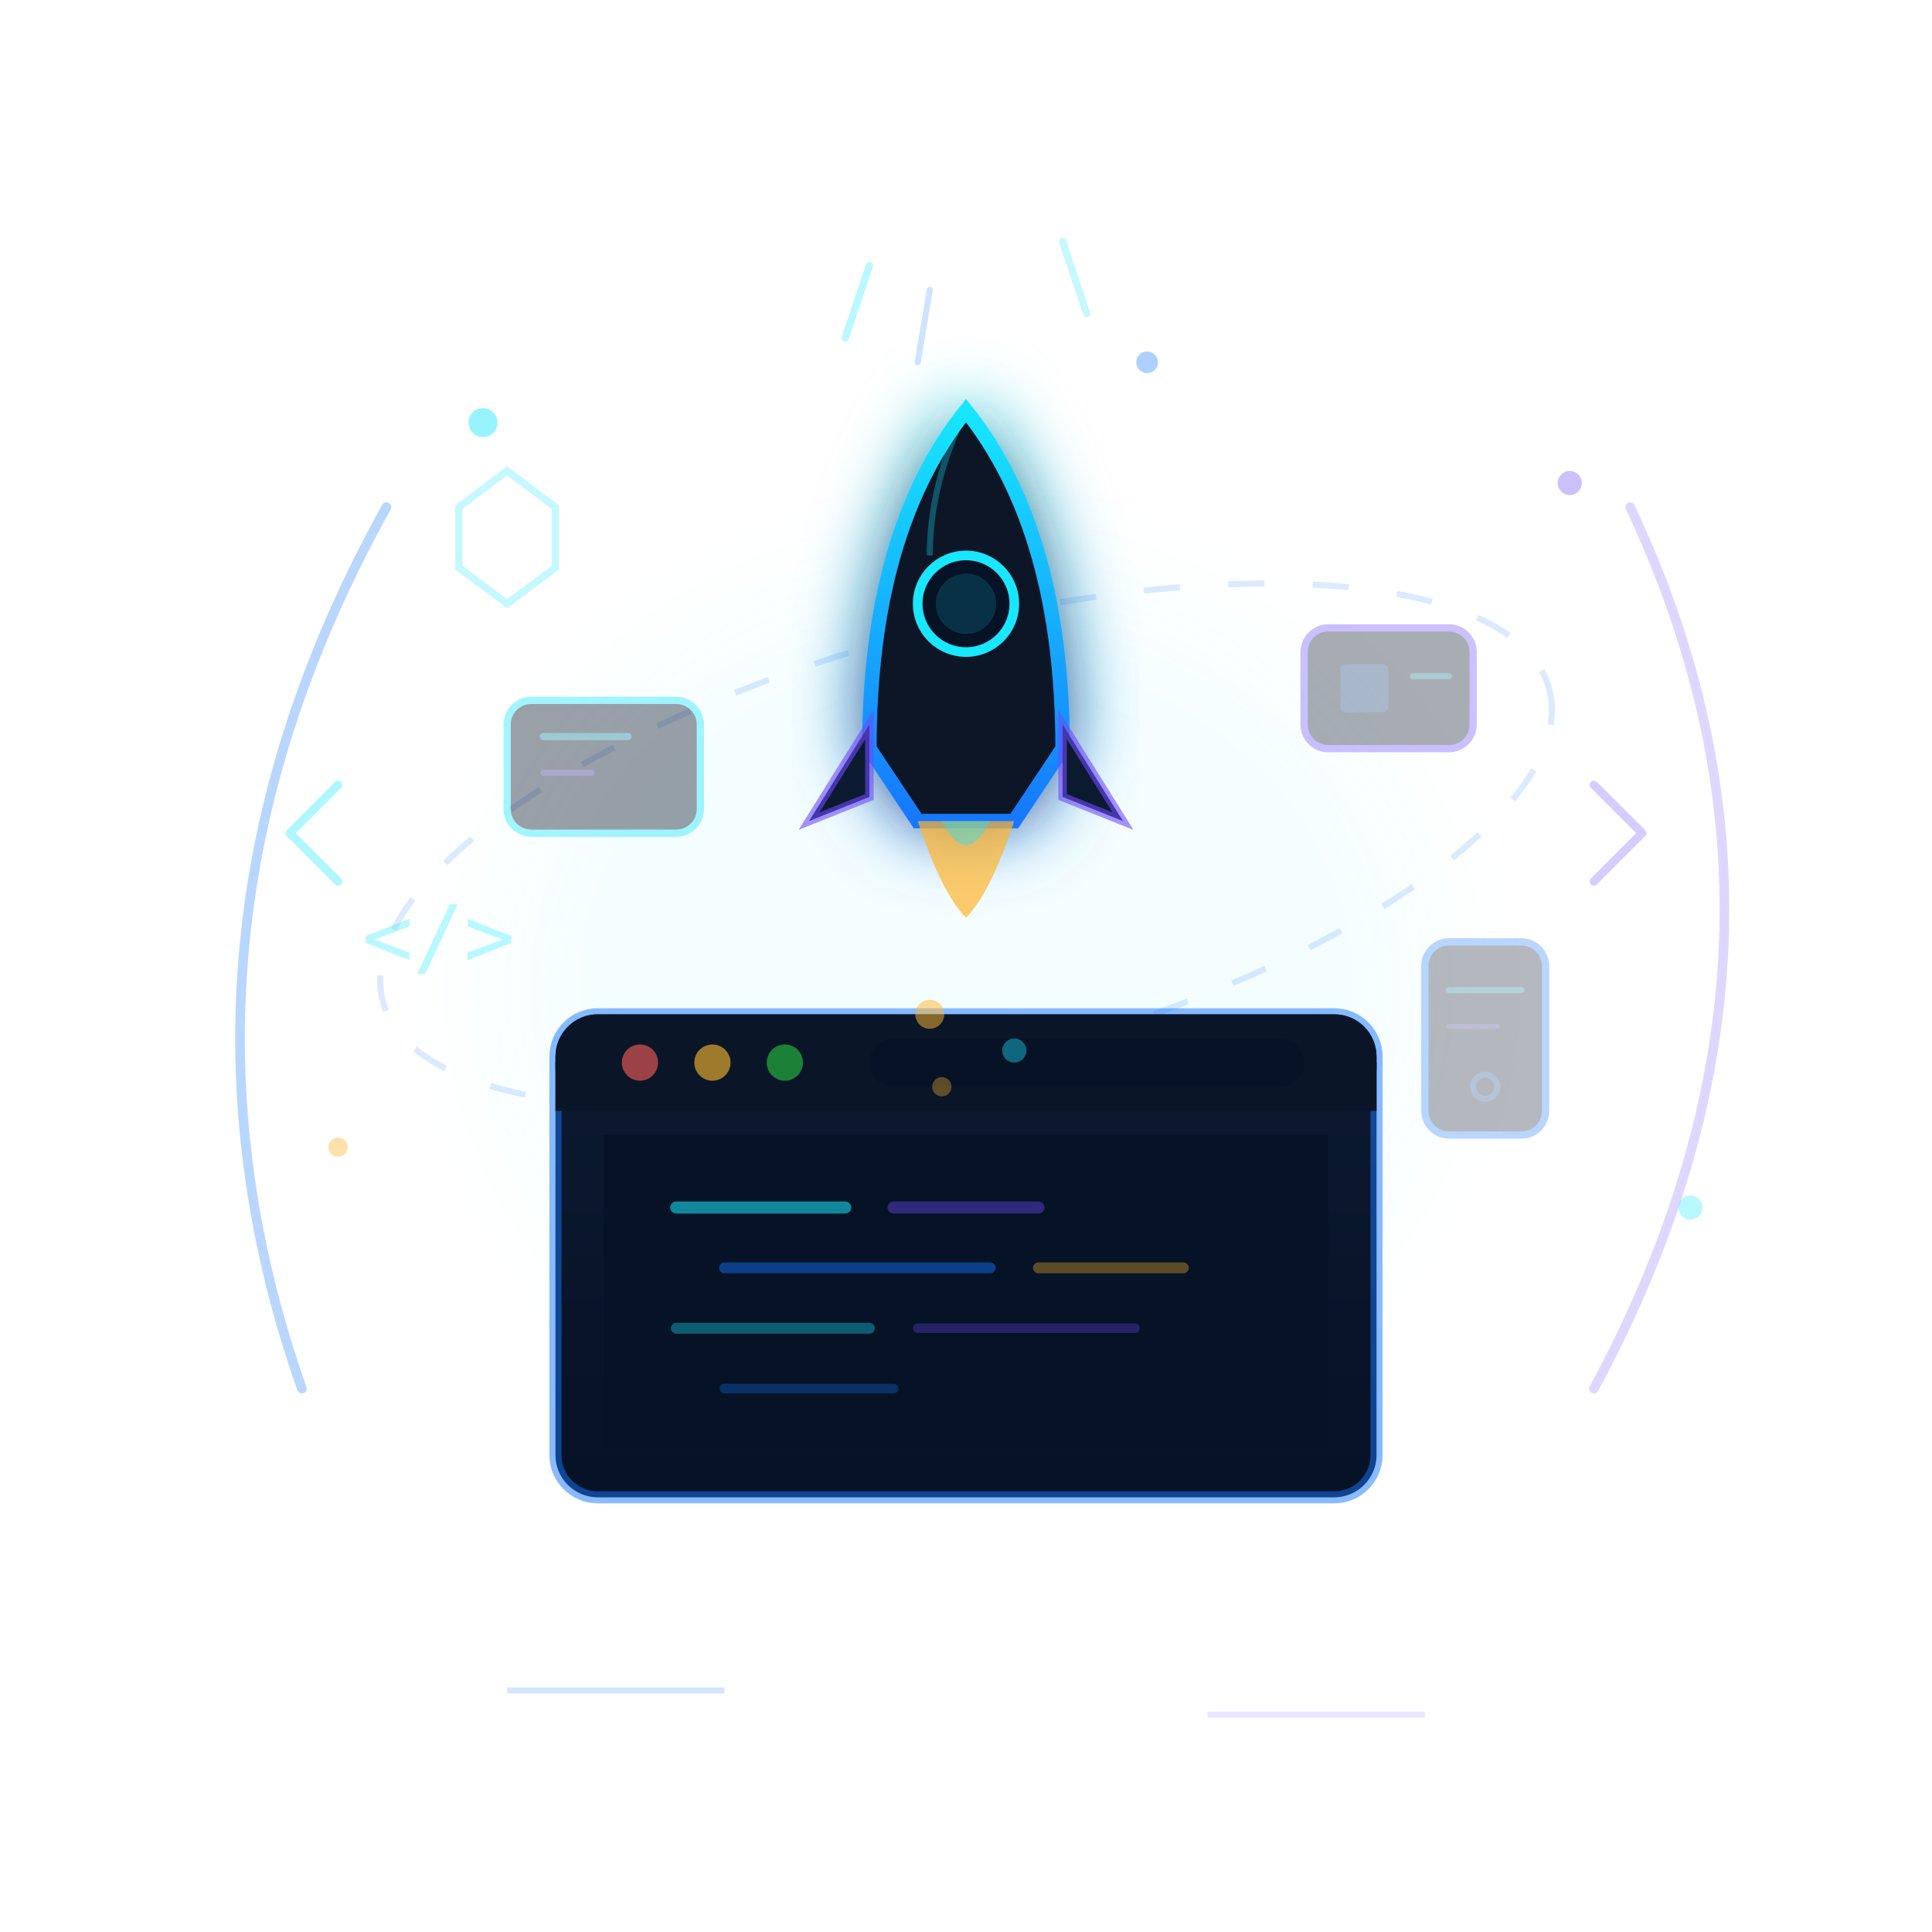
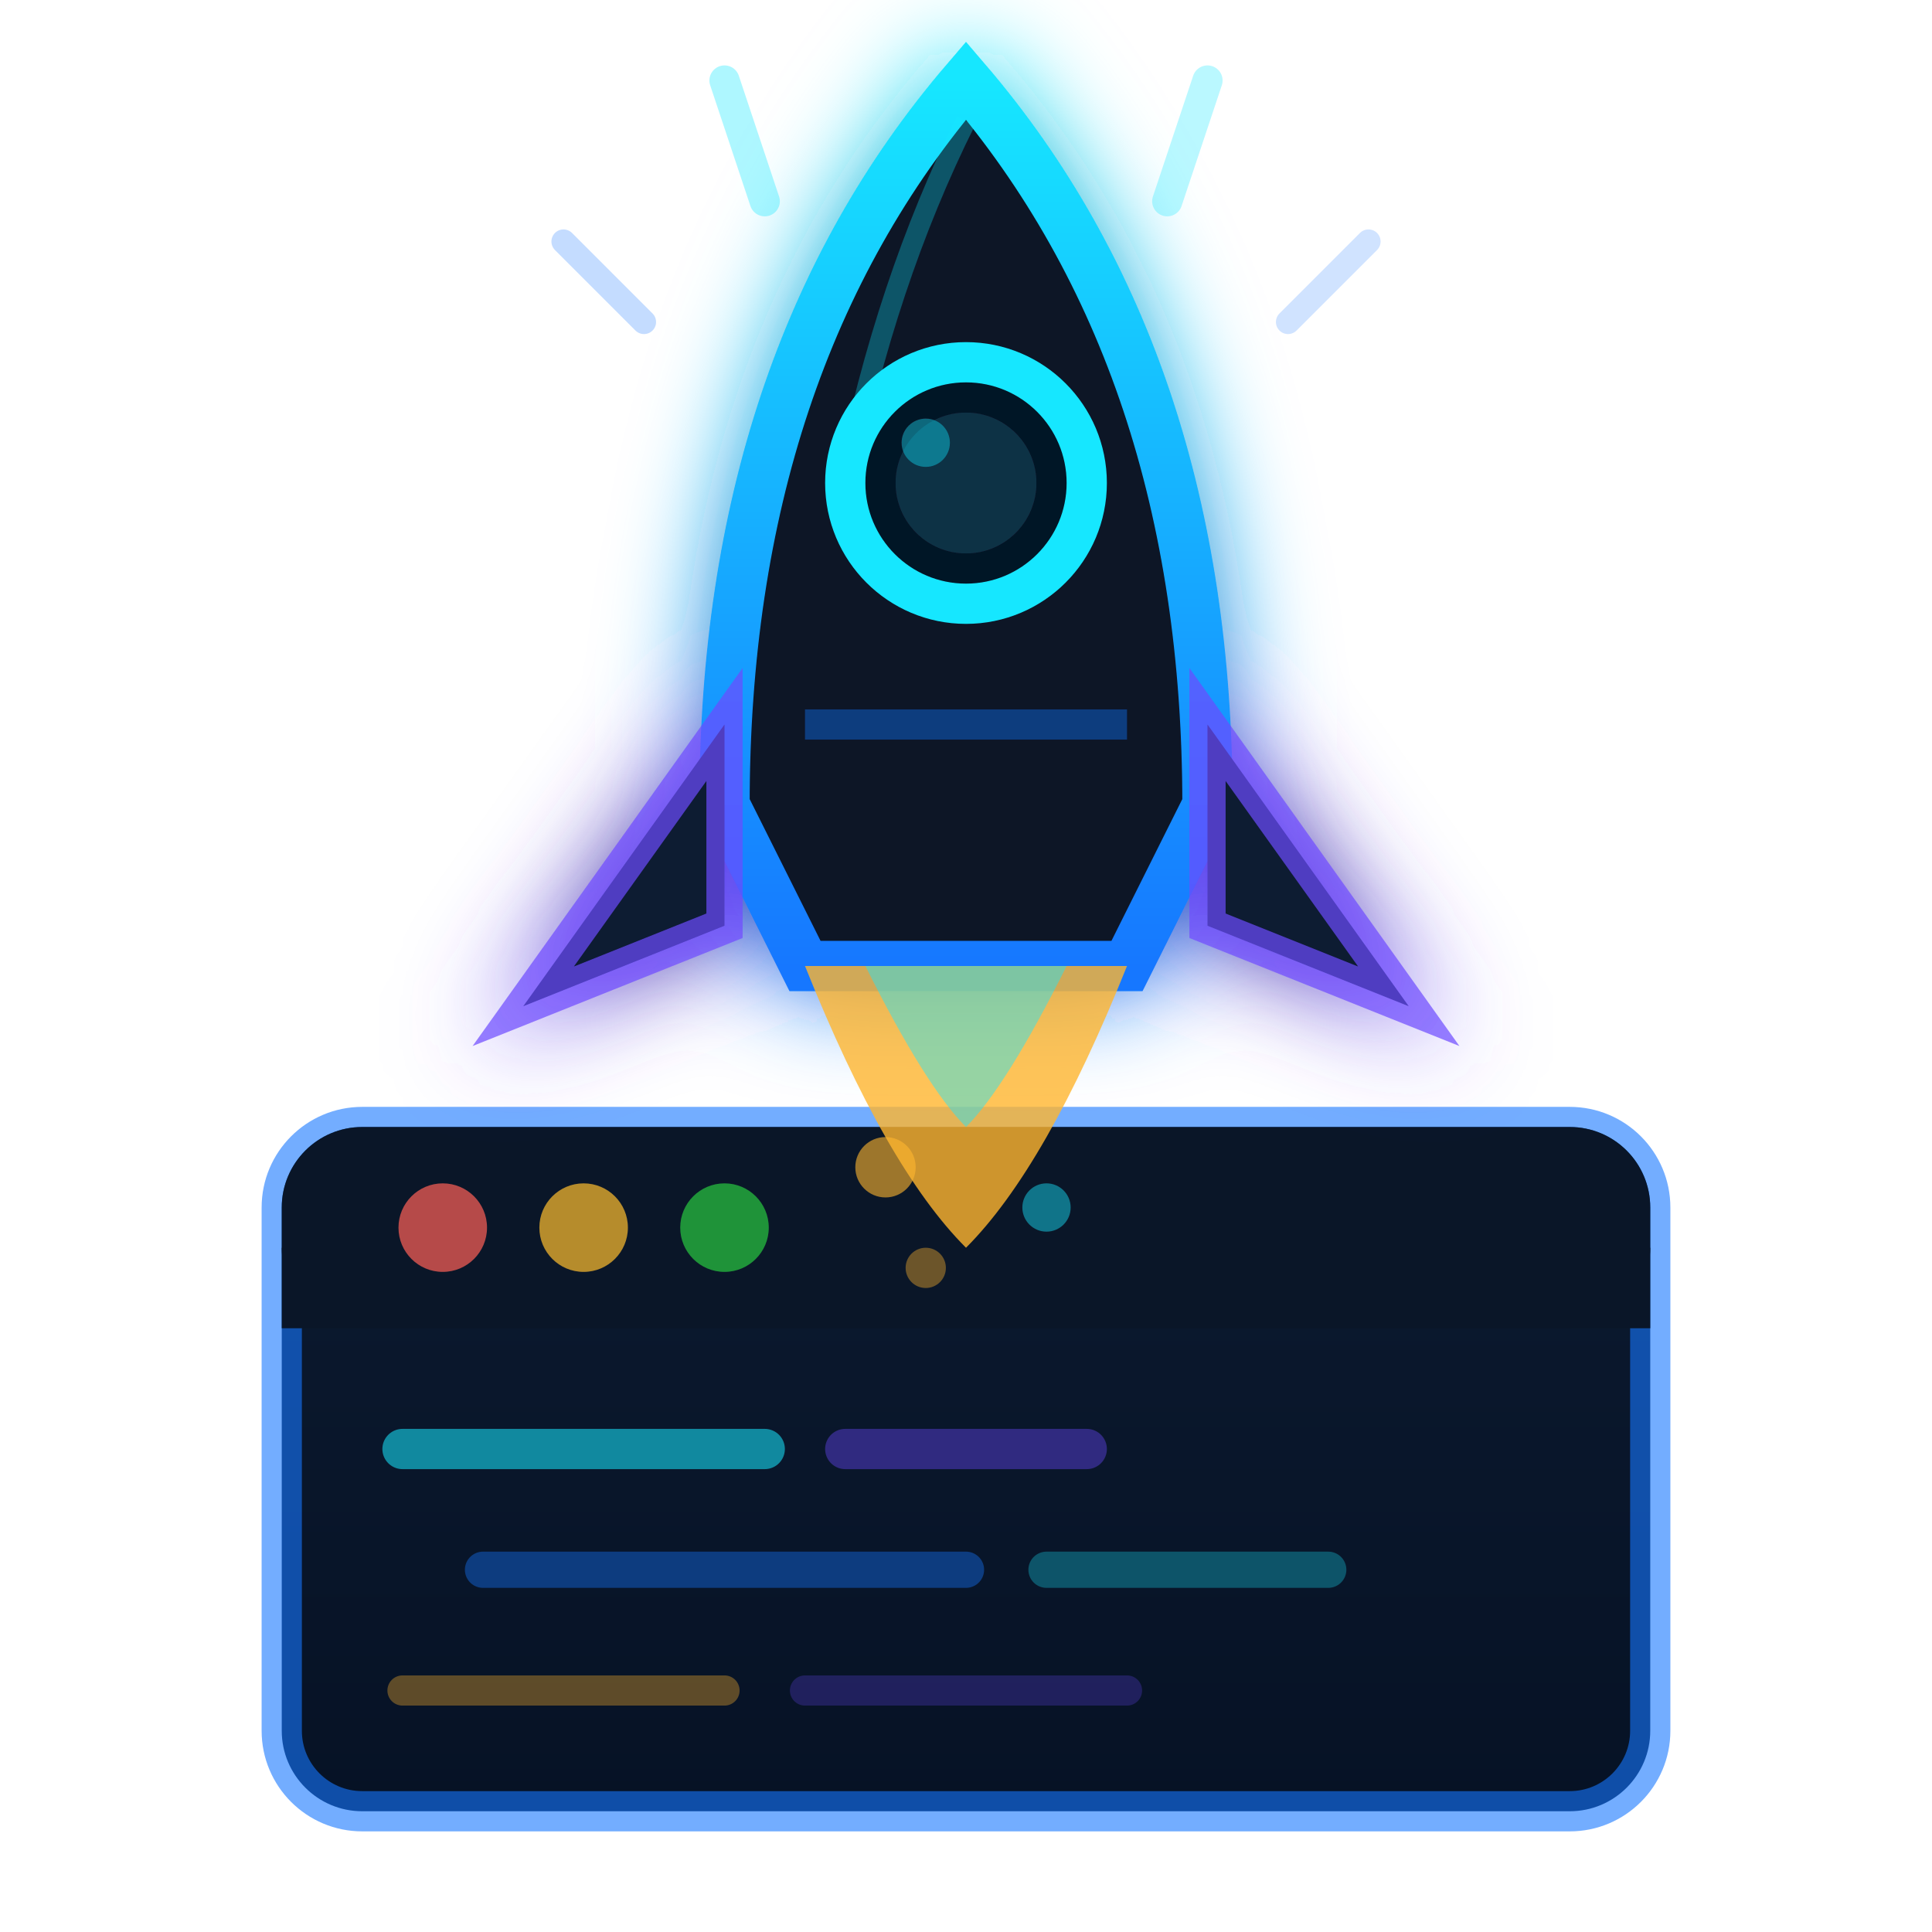
- <svg xmlns="http://www.w3.org/2000/svg" viewBox="0 0 160 160" fill="none">
+ <svg xmlns="http://www.w3.org/2000/svg" viewBox="0 0 96 96" fill="none">
  <defs>
-     <filter id="proj-glow" x="-40%" y="-40%" width="180%" height="180%">
-       <feGaussianBlur in="SourceGraphic" stdDeviation="3" result="blur" />
-       <feComposite in="SourceGraphic" in2="blur" operator="over" />
-     </filter>
-     <filter id="proj-soft-glow" x="-50%" y="-50%" width="200%" height="200%">
-       <feGaussianBlur in="SourceGraphic" stdDeviation="5" />
-     </filter>
-     <filter id="proj-trail-glow" x="-30%" y="-30%" width="160%" height="160%">
-       <feGaussianBlur in="SourceGraphic" stdDeviation="2.5" />
-     </filter>
-     <linearGradient id="proj-cyan-grad" x1="0" y1="1" x2="0" y2="0">
+     <linearGradient id="pg1" x1="0" y1="1" x2="0" y2="0">
      <stop offset="0%" stop-color="#1677FF" />
      <stop offset="100%" stop-color="#18E7FF" />
    </linearGradient>
-     <linearGradient id="proj-trail-grad" x1="0" y1="1" x2="0" y2="0">
+     <linearGradient id="pg2" x1="0" y1="1" x2="0" y2="0">
      <stop offset="0%" stop-color="#1677FF" stop-opacity="0" />
-       <stop offset="40%" stop-color="#18E7FF" stop-opacity="0.5" />
-       <stop offset="100%" stop-color="#FFB52E" stop-opacity="0.8" />
+       <stop offset="50%" stop-color="#18E7FF" stop-opacity="0.6" />
+       <stop offset="100%" stop-color="#FFB52E" stop-opacity="0.9" />
    </linearGradient>
-     <linearGradient id="proj-screen-grad" x1="0" y1="0" x2="0" y2="1">
+     <linearGradient id="pg3" x1="0" y1="0" x2="0" y2="1">
      <stop offset="0%" stop-color="#0C1A30" />
      <stop offset="100%" stop-color="#061225" />
    </linearGradient>
+     <filter id="pg" x="-20%" y="-20%" width="140%" height="140%">
+       <feGaussianBlur in="SourceGraphic" stdDeviation="2.5" result="b" />
+       <feComposite in="SourceGraphic" in2="b" operator="over" />
+     </filter>
+     <filter id="pt" x="-30%" y="-30%" width="160%" height="160%">
+       <feGaussianBlur in="SourceGraphic" stdDeviation="3" />
+     </filter>
  </defs>
-   <ellipse class="icon-glow" cx="80" cy="82" rx="38" ry="34" fill="#18E7FF" opacity="0.05" filter="url(#proj-soft-glow)" />
-   <path class="icon-orbit" d="M25 115 Q12 78 32 42" stroke="#1677FF" stroke-width="0.8" stroke-opacity="0.3" fill="none" stroke-linecap="round" />
-   <path class="icon-orbit" d="M135 42 Q152 78 132 115" stroke="#6D4AFF" stroke-width="0.8" stroke-opacity="0.22" fill="none" stroke-linecap="round" />
-   <ellipse class="icon-orbit" cx="80" cy="70" rx="50" ry="18" fill="none" stroke="#1677FF" stroke-width="0.5" stroke-opacity="0.15" stroke-dasharray="3 4" transform="rotate(-15, 80, 70)" />
-   <circle class="icon-particle" cx="40" cy="35" r="1.2" fill="#18E7FF" opacity="0.45" />
-   <circle class="icon-particle" cx="130" cy="40" r="1" fill="#6D4AFF" opacity="0.35" />
-   <circle class="icon-particle" cx="28" cy="95" r="0.8" fill="#FFB52E" opacity="0.4" />
-   <circle class="icon-particle" cx="140" cy="100" r="1" fill="#18E7FF" opacity="0.3" />
-   <circle class="icon-particle" cx="95" cy="30" r="0.9" fill="#1677FF" opacity="0.35" />
-   <path d="M28 65 L24 69 L28 73" stroke="#18E7FF" stroke-width="0.7" stroke-opacity="0.35" fill="none" stroke-linecap="round" stroke-linejoin="round" />
-   <path d="M132 65 L136 69 L132 73" stroke="#6D4AFF" stroke-width="0.7" stroke-opacity="0.28" fill="none" stroke-linecap="round" stroke-linejoin="round" />
-   <g class="icon-screen" transform="translate(80, 100)">
-     <rect x="-34" y="-16" width="68" height="40" rx="3.5" fill="url(#proj-screen-grad)" stroke="#1677FF" stroke-width="1" stroke-opacity="0.5" />
-     <rect x="-34" y="-16" width="68" height="8" rx="3.5" fill="#0A1628" />
-     <rect x="-34" y="-12" width="68" height="4" fill="#0A1628" />
-     <circle cx="-27" cy="-12" r="1.5" fill="#FF5F57" opacity="0.6" />
-     <circle cx="-21" cy="-12" r="1.5" fill="#FFBD2E" opacity="0.6" />
-     <circle cx="-15" cy="-12" r="1.5" fill="#28C840" opacity="0.6" />
-     <rect x="-8" y="-14" width="36" height="4" rx="2" fill="#061225" opacity="0.8" />
-     <rect x="-30" y="-6" width="60" height="26" fill="#061225" />
-     <line x1="-24" y1="0" x2="-10" y2="0" stroke="#18E7FF" stroke-width="1" stroke-opacity="0.55" stroke-linecap="round" />
-     <line x1="-6" y1="0" x2="6" y2="0" stroke="#6D4AFF" stroke-width="1" stroke-opacity="0.4" stroke-linecap="round" />
-     <line x1="-20" y1="5" x2="2" y2="5" stroke="#1677FF" stroke-width="0.9" stroke-opacity="0.45" stroke-linecap="round" />
-     <line x1="6" y1="5" x2="18" y2="5" stroke="#FFB52E" stroke-width="0.9" stroke-opacity="0.35" stroke-linecap="round" />
-     <line x1="-24" y1="10" x2="-8" y2="10" stroke="#18E7FF" stroke-width="0.9" stroke-opacity="0.35" stroke-linecap="round" />
-     <line x1="-4" y1="10" x2="14" y2="10" stroke="#6D4AFF" stroke-width="0.8" stroke-opacity="0.3" stroke-linecap="round" />
-     <line x1="-20" y1="15" x2="-6" y2="15" stroke="#1677FF" stroke-width="0.8" stroke-opacity="0.3" stroke-linecap="round" />
+   <rect x="14" y="56" width="68" height="34" rx="4" fill="url(#pg3)" stroke="#1677FF" stroke-width="2" stroke-opacity="0.6" />
+   <rect x="14" y="56" width="68" height="10" rx="4" fill="#0A1628" />
+   <rect x="14" y="62" width="68" height="4" fill="#0A1628" />
+   <circle cx="22" cy="61" r="2.2" fill="#FF5F57" opacity="0.7" />
+   <circle cx="29" cy="61" r="2.2" fill="#FFBD2E" opacity="0.7" />
+   <circle cx="36" cy="61" r="2.2" fill="#28C840" opacity="0.7" />
+   <line x1="20" y1="72" x2="38" y2="72" stroke="#18E7FF" stroke-width="2" stroke-linecap="round" stroke-opacity="0.55" />
+   <line x1="42" y1="72" x2="54" y2="72" stroke="#6D4AFF" stroke-width="2" stroke-linecap="round" stroke-opacity="0.4" />
+   <line x1="24" y1="78" x2="48" y2="78" stroke="#1677FF" stroke-width="1.8" stroke-linecap="round" stroke-opacity="0.4" />
+   <line x1="52" y1="78" x2="66" y2="78" stroke="#18E7FF" stroke-width="1.8" stroke-linecap="round" stroke-opacity="0.3" />
+   <line x1="20" y1="84" x2="36" y2="84" stroke="#FFB52E" stroke-width="1.5" stroke-linecap="round" stroke-opacity="0.35" />
+   <line x1="40" y1="84" x2="56" y2="84" stroke="#6D4AFF" stroke-width="1.5" stroke-linecap="round" stroke-opacity="0.25" />
+   <path d="M48,56 L48,70" stroke="url(#pg2)" stroke-width="8" stroke-linecap="round" filter="url(#pt)" opacity="0.7" />
+   <path d="M48,50 L48,62" stroke="#18E7FF" stroke-width="4" stroke-linecap="round" filter="url(#pt)" opacity="0.3" />
+   <g filter="url(#pg)">
+     <path d="M48,4 Q36,18 36,40 L40,48 L56,48 L60,40 Q60,18 48,4Z" fill="#0A1628" stroke="url(#pg1)" stroke-width="2.5" />
+     <circle cx="48" cy="24" r="6" fill="#061225" stroke="#18E7FF" stroke-width="2" />
+     <circle cx="48" cy="24" r="3.5" fill="#18E7FF" opacity="0.15" />
+     <circle cx="46" cy="22" r="1.2" fill="#18E7FF" opacity="0.4" />
+     <line x1="40" y1="36" x2="56" y2="36" stroke="#1677FF" stroke-width="1.5" stroke-opacity="0.4" />
+     <path d="M36,36 L26,50 L36,46Z" fill="#0C1A30" stroke="#6D4AFF" stroke-width="1.8" stroke-opacity="0.7" />
+     <path d="M60,36 L70,50 L60,46Z" fill="#0C1A30" stroke="#6D4AFF" stroke-width="1.8" stroke-opacity="0.7" />
+     <path d="M48,6 Q44,14 42,24" stroke="#18E7FF" stroke-width="1" stroke-opacity="0.3" fill="none" />
  </g>
-   <g class="icon-core" transform="translate(80, 52)">
-     <path d="M0,22 L0,38" stroke="url(#proj-trail-grad)" stroke-width="4" stroke-linecap="round" filter="url(#proj-trail-glow)" />
-     <circle cx="-3" cy="32" r="1.2" fill="#FFB52E" opacity="0.5" />
-     <circle cx="4" cy="35" r="1" fill="#18E7FF" opacity="0.4" />
-     <circle cx="-2" cy="38" r="0.8" fill="#FFB52E" opacity="0.35" />
-     <path d="M0,-18 Q-8,-8 -8,10 L-4,16 L4,16 L8,10 Q8,-8 0,-18Z" fill="#0A1628" stroke="url(#proj-cyan-grad)" stroke-width="1.2" filter="url(#proj-glow)" />
-     <circle cx="0" cy="-2" r="4" fill="#061225" stroke="#18E7FF" stroke-width="0.8" />
-     <circle cx="0" cy="-2" r="2.5" fill="#18E7FF" opacity="0.15" />
-     <path d="M-8,8 L-13,16 L-8,14Z" fill="#0C1A30" stroke="#6D4AFF" stroke-width="0.7" stroke-opacity="0.6" />
-     <path d="M8,8 L13,16 L8,14Z" fill="#0C1A30" stroke="#6D4AFF" stroke-width="0.7" stroke-opacity="0.6" />
-     <path d="M0,-18 Q-3,-12 -3,-6" stroke="#18E7FF" stroke-width="0.5" stroke-opacity="0.3" fill="none" />
-     <path d="M-4,16 Q-2,22 0,24 Q2,22 4,16" fill="#FFB52E" opacity="0.7" />
-     <path d="M-2,16 Q0,20 2,16" fill="#18E7FF" opacity="0.4" />
-   </g>
-   <g class="icon-code" transform="translate(42, 58)" opacity="0.4">
-     <rect x="0" y="0" width="16" height="11" rx="2" fill="#061225" stroke="#18E7FF" stroke-width="0.6" />
-     <line x1="3" y1="3" x2="10" y2="3" stroke="#18E7FF" stroke-width="0.6" stroke-opacity="0.5" stroke-linecap="round" />
-     <line x1="3" y1="6" x2="7" y2="6" stroke="#6D4AFF" stroke-width="0.5" stroke-opacity="0.4" stroke-linecap="round" />
-   </g>
-   <g class="icon-code" transform="translate(108, 52)" opacity="0.35">
-     <rect x="0" y="0" width="14" height="10" rx="2" fill="#061225" stroke="#6D4AFF" stroke-width="0.6" />
-     <rect x="3" y="3" width="4" height="4" rx="0.5" fill="#1677FF" opacity="0.3" />
-     <line x1="9" y1="4" x2="12" y2="4" stroke="#18E7FF" stroke-width="0.5" stroke-opacity="0.4" stroke-linecap="round" />
-   </g>
-   <g transform="translate(118, 78)" opacity="0.3">
-     <rect x="0" y="0" width="10" height="16" rx="2" fill="#061225" stroke="#1677FF" stroke-width="0.6" />
-     <line x1="2" y1="4" x2="8" y2="4" stroke="#18E7FF" stroke-width="0.5" stroke-opacity="0.4" stroke-linecap="round" />
-     <line x1="2" y1="7" x2="6" y2="7" stroke="#6D4AFF" stroke-width="0.4" stroke-opacity="0.35" stroke-linecap="round" />
-     <circle cx="5" cy="12" r="1" fill="none" stroke="#1677FF" stroke-width="0.5" stroke-opacity="0.4" />
-   </g>
-   <line x1="70" y1="28" x2="72" y2="22" stroke="#18E7FF" stroke-width="0.6" stroke-opacity="0.3" stroke-linecap="round" />
-   <line x1="90" y1="26" x2="88" y2="20" stroke="#18E7FF" stroke-width="0.6" stroke-opacity="0.25" stroke-linecap="round" />
-   <line x1="76" y1="30" x2="77" y2="24" stroke="#1677FF" stroke-width="0.5" stroke-opacity="0.2" stroke-linecap="round" />
-   <polygon points="38,42 42,39 46,42 46,47 42,50 38,47" fill="none" stroke="#18E7FF" stroke-width="0.6" stroke-opacity="0.25" />
-   <line x1="42" y1="140" x2="60" y2="140" stroke="#1677FF" stroke-width="0.5" stroke-opacity="0.18" />
-   <line x1="100" y1="142" x2="118" y2="142" stroke="#6D4AFF" stroke-width="0.5" stroke-opacity="0.14" />
-   <g transform="translate(30, 80)" opacity="0.3">
-     <text font-family="monospace" font-size="7" fill="#18E7FF">&lt;/&gt;</text>
-   </g>
+   <path d="M40,48 Q44,58 48,62 Q52,58 56,48" fill="#FFB52E" opacity="0.8" />
+   <path d="M43,48 Q46,54 48,56 Q50,54 53,48" fill="#18E7FF" opacity="0.45" />
+   <circle cx="44" cy="58" r="1.5" fill="#FFB52E" opacity="0.6" />
+   <circle cx="52" cy="60" r="1.2" fill="#18E7FF" opacity="0.45" />
+   <circle cx="46" cy="63" r="1" fill="#FFB52E" opacity="0.4" />
+   <line x1="38" y1="10" x2="36" y2="4" stroke="#18E7FF" stroke-width="1.5" stroke-linecap="round" stroke-opacity="0.35" />
+   <line x1="58" y1="10" x2="60" y2="4" stroke="#18E7FF" stroke-width="1.5" stroke-linecap="round" stroke-opacity="0.3" />
+   <line x1="32" y1="16" x2="28" y2="12" stroke="#1677FF" stroke-width="1.2" stroke-linecap="round" stroke-opacity="0.25" />
+   <line x1="64" y1="16" x2="68" y2="12" stroke="#1677FF" stroke-width="1.2" stroke-linecap="round" stroke-opacity="0.2" />
</svg>
